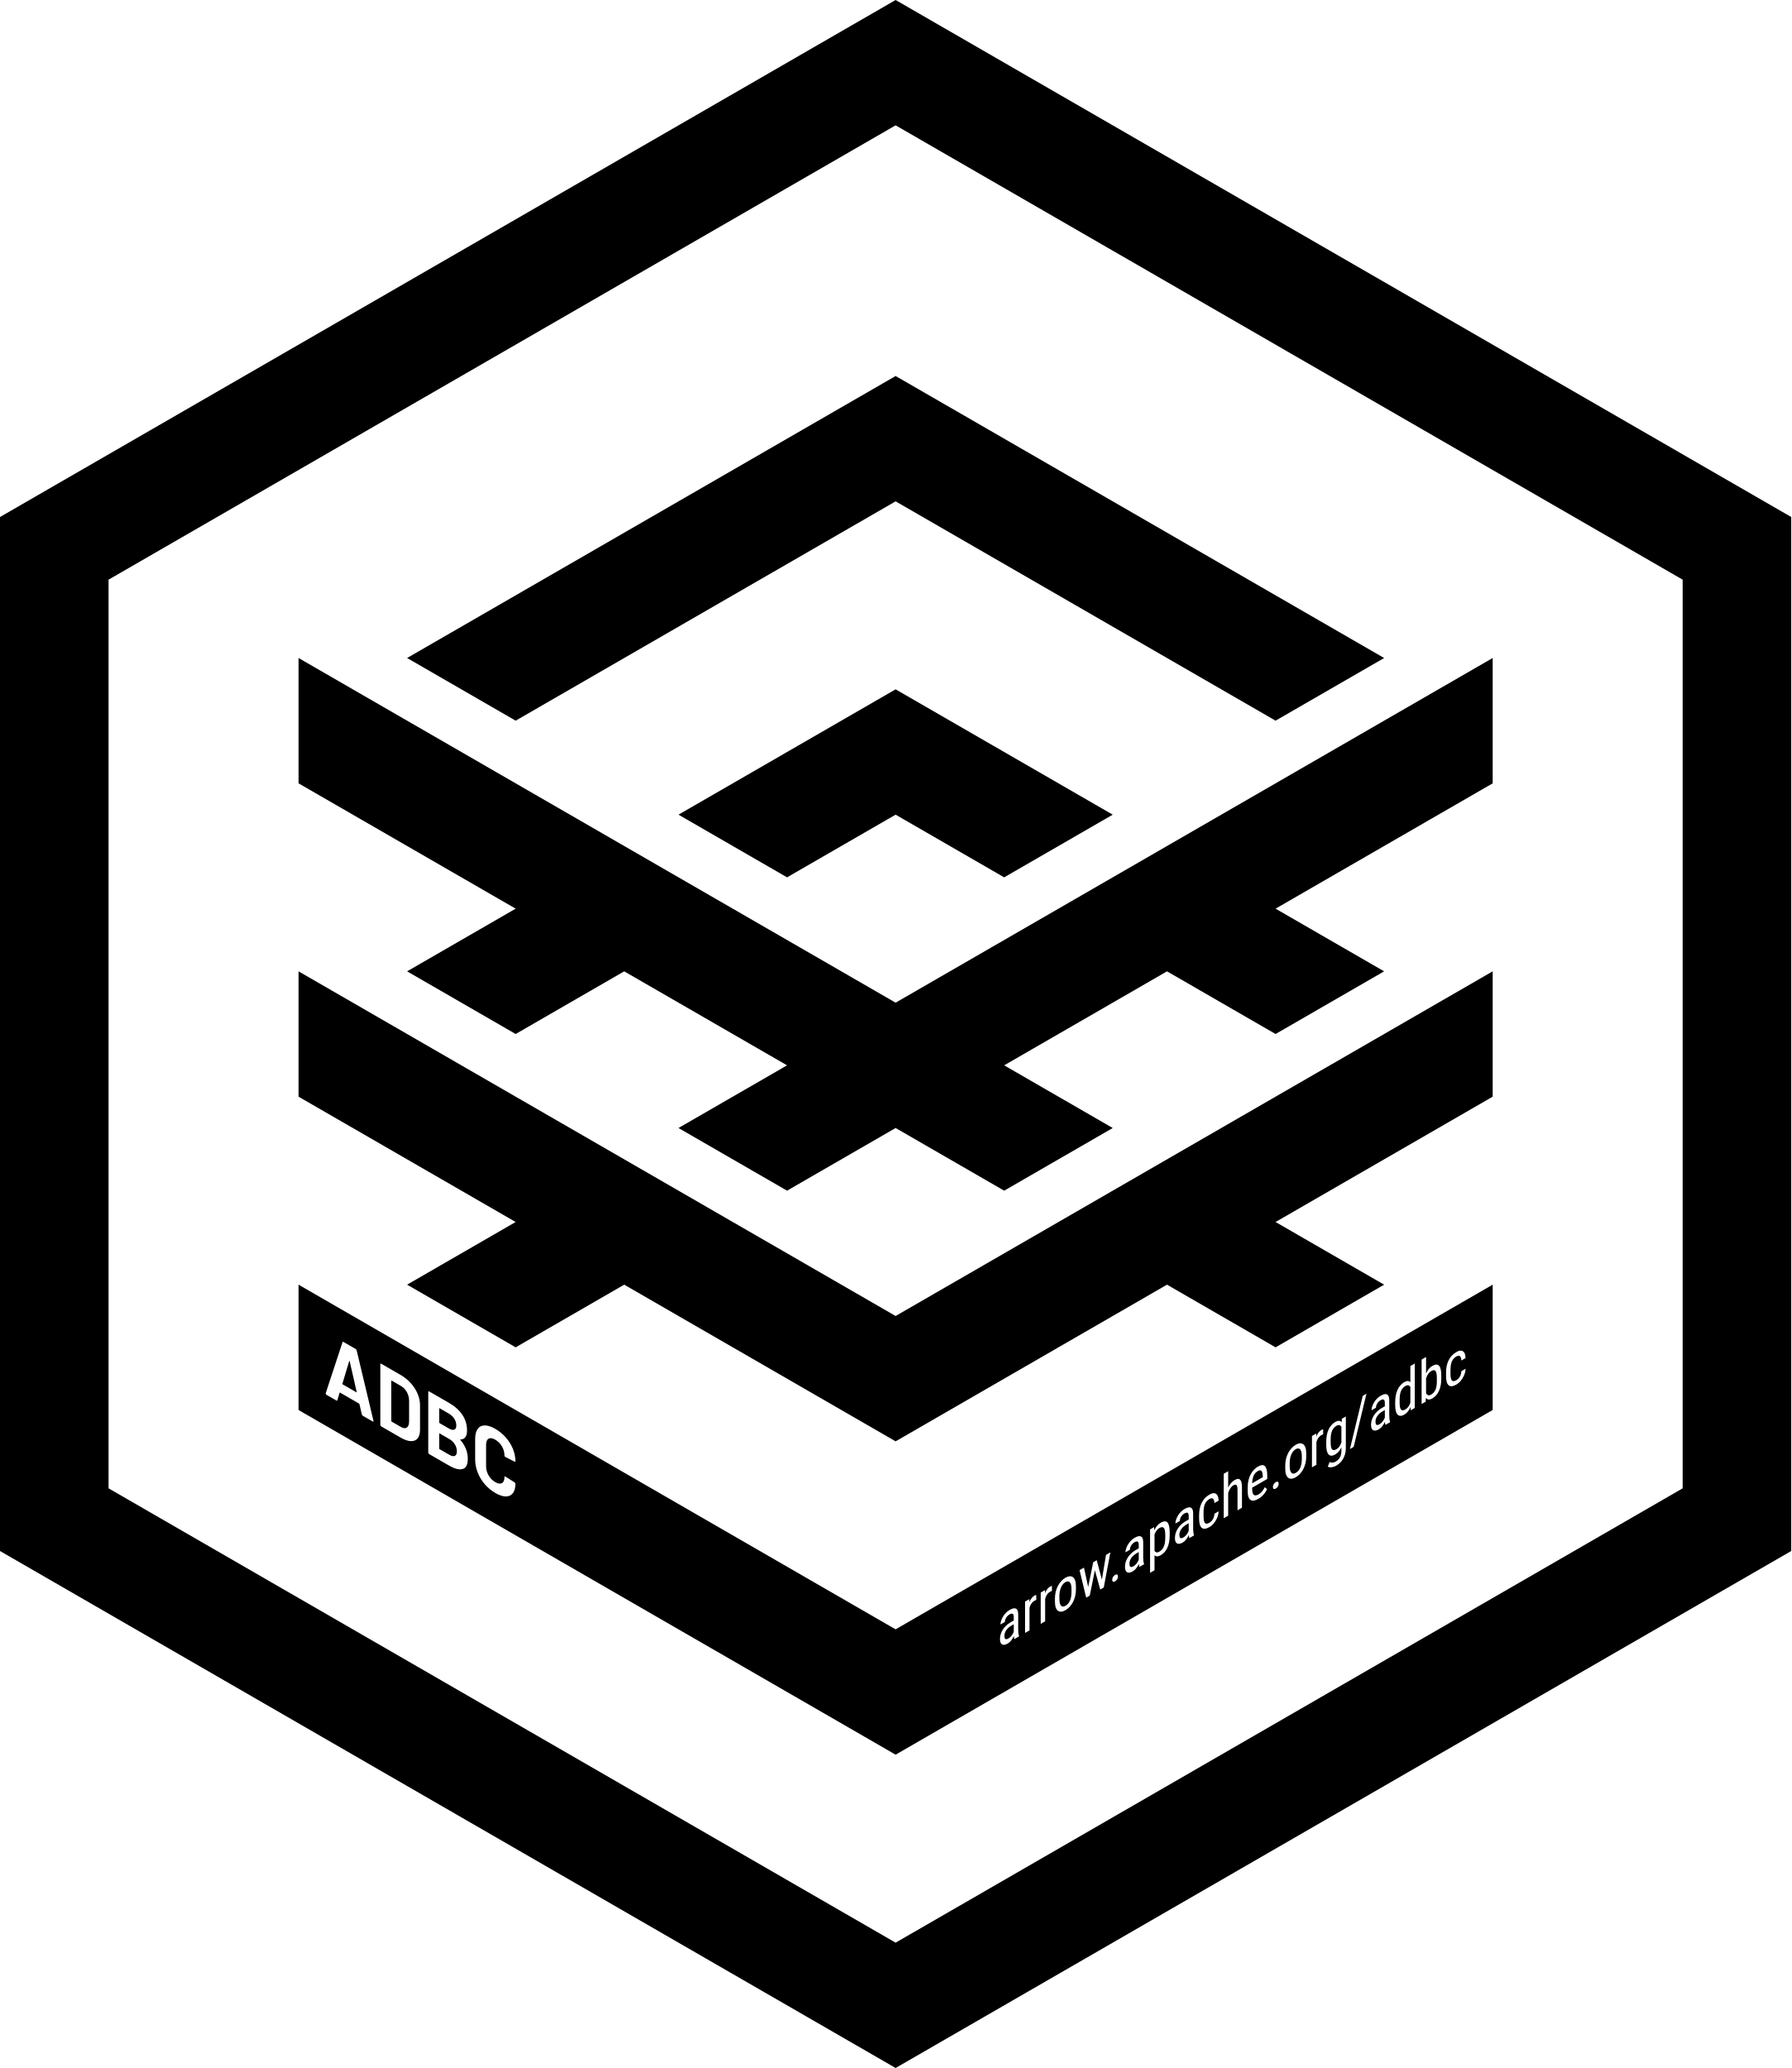
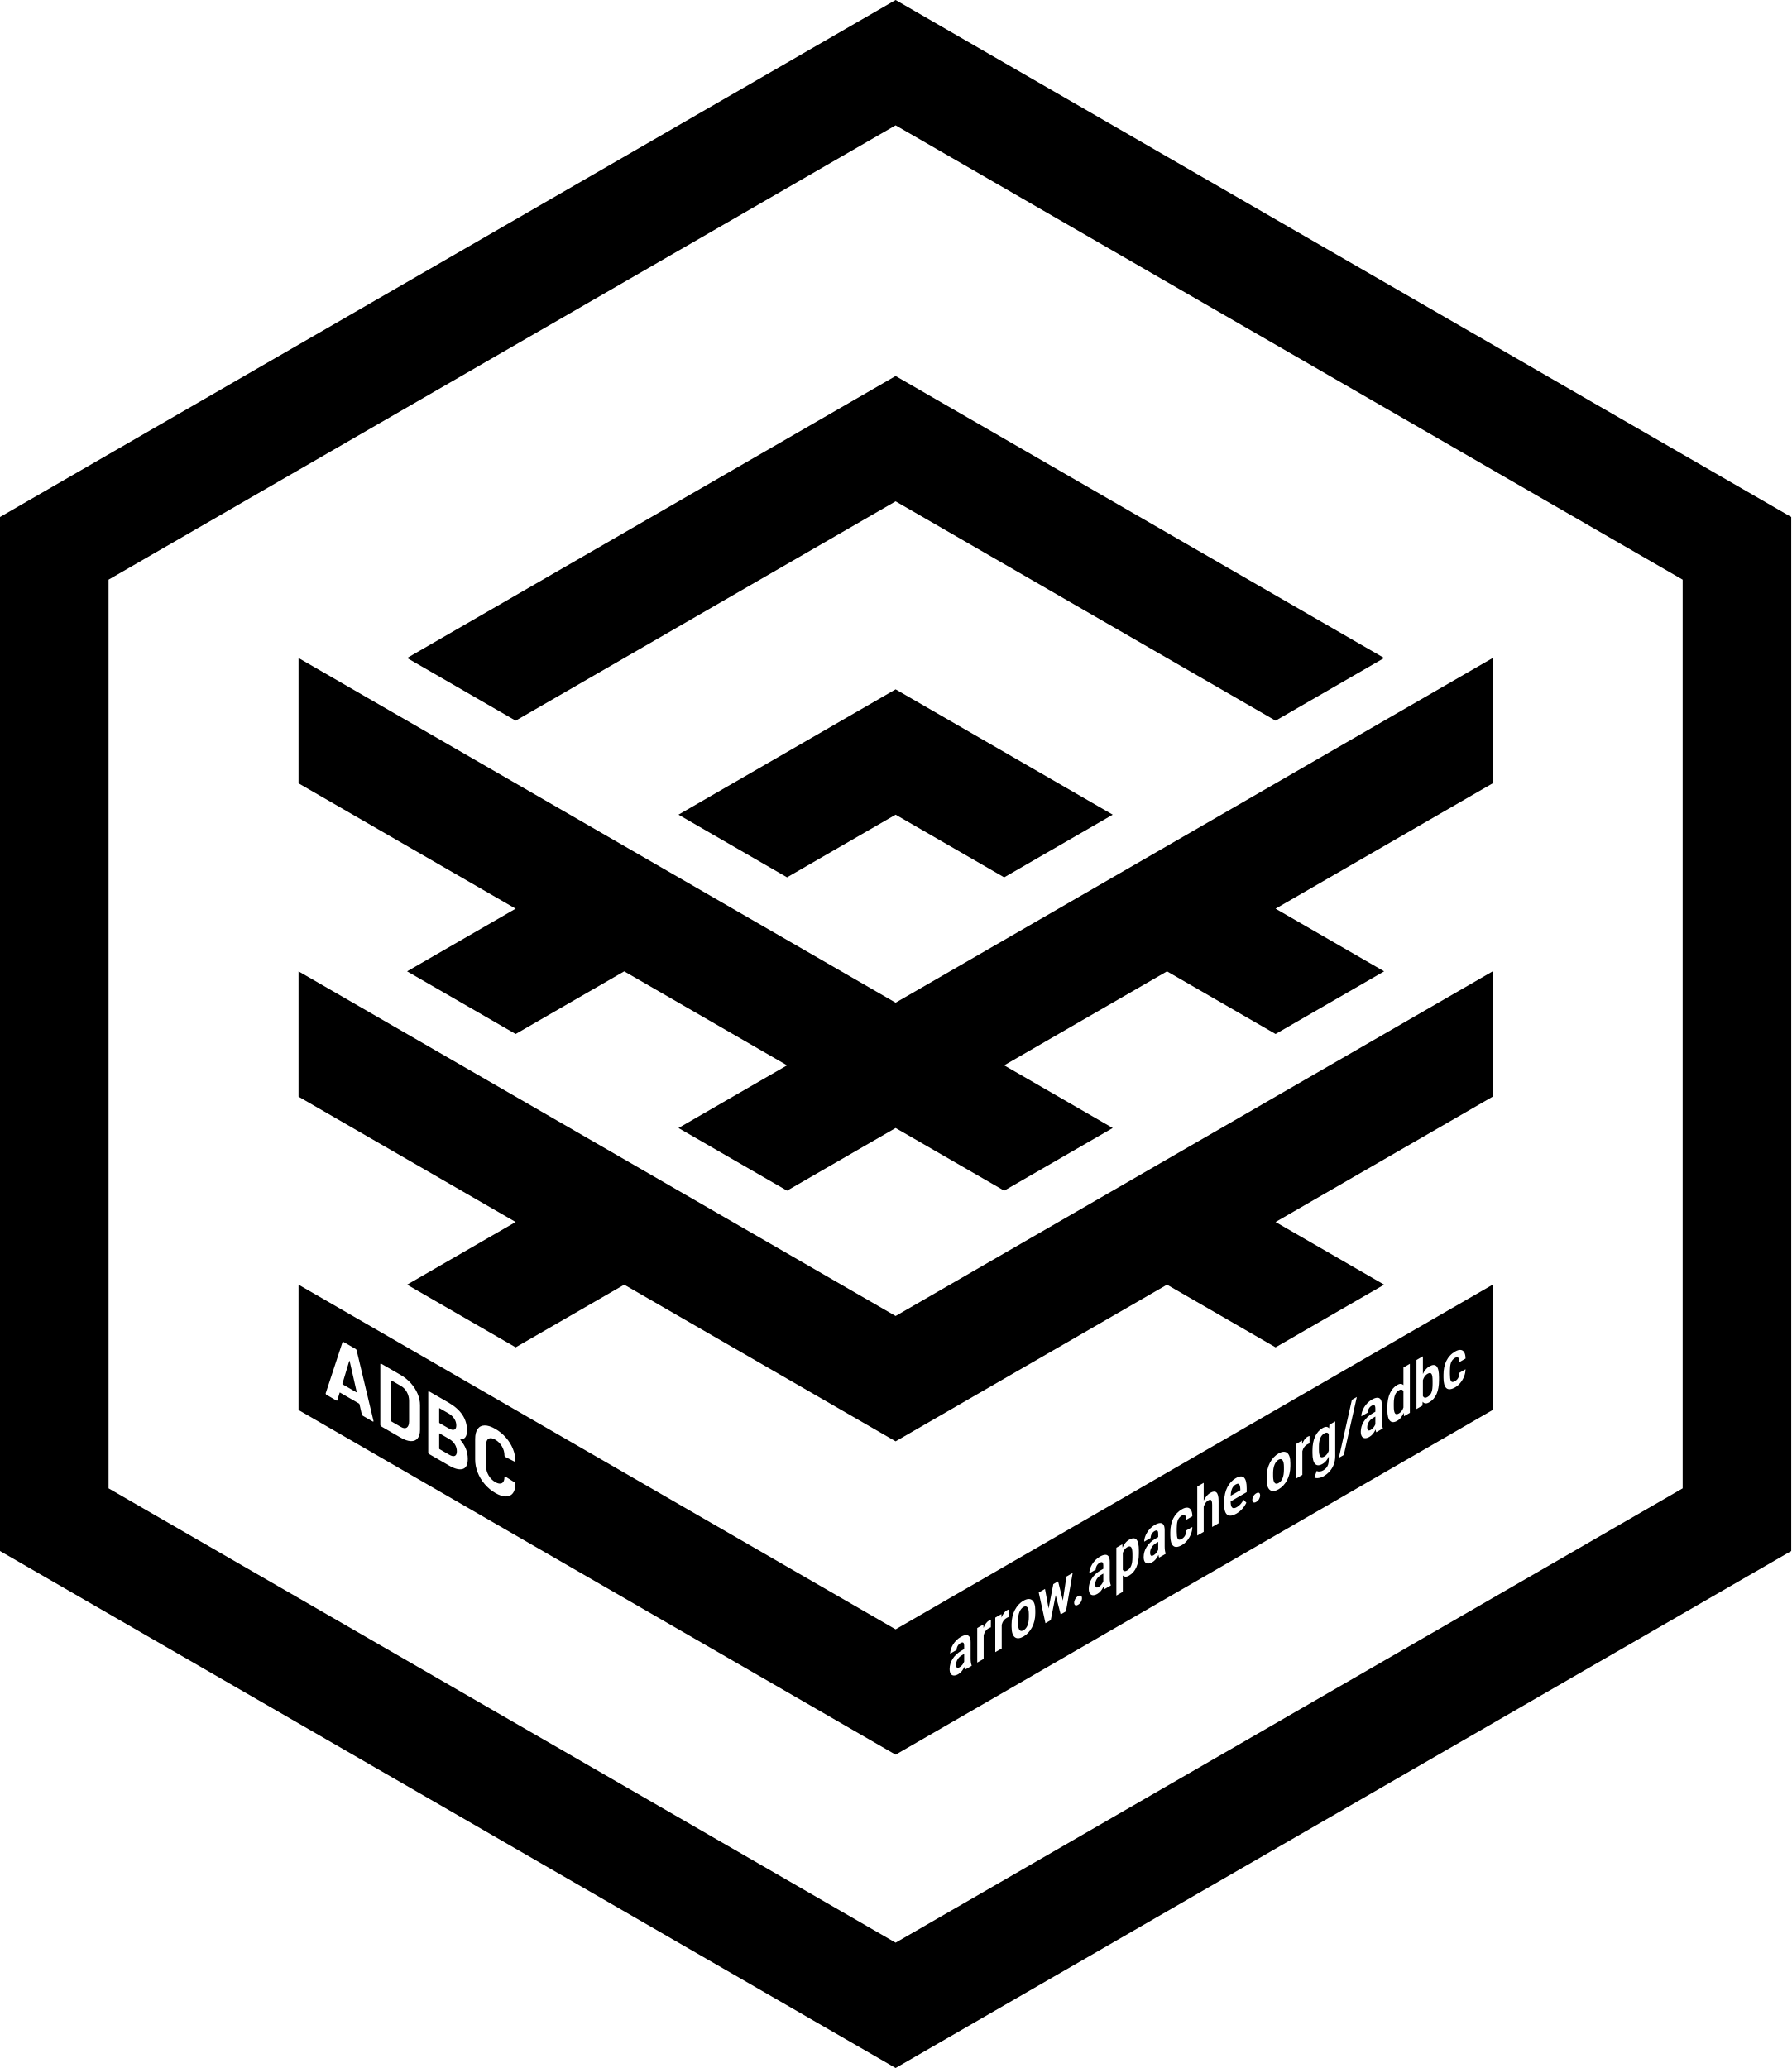
<svg xmlns="http://www.w3.org/2000/svg" viewBox="-27.5 -28.868 165 190.526" fill="currentColor" fill-rule="evenodd" role="img" aria-label="ADBC hex badge: the logomark inside a hexagon, with ADBC and arrow.apache.org/adbc cut out of its bottom ring">
  <path d="M55,-28.868L137.5,18.764L137.5,114.027L55,161.658L-27.5,114.027L-27.5,18.764ZM55,-17.321L127.5,24.537L127.5,108.253L55,150.111L-17.5,108.253L-17.5,24.537Z" />
  <path d="M10,31.754L20,37.528L55,17.321L90,37.528L100,31.754L55,5.774Z" />
  <path d="M20,66.395L30,60.622L45,69.282L35,75.056L45,80.829L55,75.056L65,80.829L75,75.056L65,69.282L80,60.622L90,66.395L100,60.622L90,54.848L110,43.301L110,31.754L55,63.509L0,31.754L0,43.301L20,54.848L10,60.622Z" />
  <path d="M45,51.962L55,46.188L65,51.962L75,46.188L55,34.641L35,46.188Z" />
  <path d="M90,95.263L100,89.489L90,83.716L110,72.169L110,60.622L55,92.376L0,60.622L0,72.169L20,83.716L10,89.489L20,95.263L30,89.489L55,103.923L80,89.489Z" />
-   <path d="M55 121.244 110 89.489V101.036L55 132.791L0 101.036V89.489ZM7.534 96.825V102.4Q7.534 102.442 7.559 102.485Q7.584 102.528 7.62 102.549L9.406 103.58Q9.941 103.889 10.345 103.904Q10.749 103.918 10.97 103.65Q11.191 103.382 11.191 102.862V100.586Q11.191 100.066 10.97 99.543Q10.749 99.019 10.345 98.567Q9.941 98.116 9.406 97.806L7.62 96.775Q7.584 96.755 7.559 96.769Q7.534 96.784 7.534 96.825ZM15.591 105.535Q15.591 104.594 14.913 103.799Q14.886 103.768 14.893 103.756Q14.897 103.749 14.913 103.749Q15.52 103.745 15.52 102.92Q15.52 101.337 13.827 100.359L12.034 99.324Q11.999 99.303 11.974 99.318Q11.949 99.332 11.949 99.374V104.949Q11.949 104.99 11.974 105.034Q11.999 105.077 12.034 105.098L13.884 106.166Q14.649 106.607 15.12 106.471Q15.591 106.335 15.591 105.535ZM5.613 100.499 5.827 101.431Q5.849 101.526 5.92 101.567L6.827 102.091Q6.872 102.117 6.891 102.104Q6.906 102.095 6.906 102.062Q6.906 102.038 6.899 102.017L5.356 95.551Q5.334 95.456 5.263 95.415L4.141 94.767Q4.102 94.744 4.078 94.755Q4.058 94.764 4.049 94.796L2.506 99.481Q2.491 99.53 2.513 99.571Q2.534 99.613 2.577 99.637L3.484 100.161Q3.523 100.184 3.548 100.173Q3.567 100.164 3.577 100.132L3.784 99.444Q3.792 99.429 3.803 99.427Q3.811 99.426 3.82 99.431L5.577 100.446Q5.599 100.458 5.613 100.499ZM16.27 103.7V105.605Q16.27 106.199 16.499 106.784Q16.727 107.37 17.149 107.865Q17.57 108.36 18.127 108.681Q18.677 108.999 19.095 109.001Q19.513 109.003 19.745 108.7Q19.977 108.397 19.977 107.828Q19.977 107.795 19.952 107.755Q19.927 107.716 19.891 107.696L19.056 107.172Q19.01 107.146 18.989 107.159Q18.97 107.17 18.97 107.213Q18.97 107.642 18.738 107.772Q18.506 107.902 18.127 107.683Q17.741 107.461 17.509 107.063Q17.277 106.665 17.277 106.236V104.248Q17.277 103.811 17.509 103.681Q17.741 103.551 18.127 103.774Q18.506 103.992 18.738 104.39Q18.97 104.788 18.97 105.225Q18.97 105.316 19.041 105.357L19.056 105.366L19.891 105.79Q19.941 105.809 19.962 105.793Q19.977 105.78 19.977 105.749Q19.977 105.18 19.745 104.613Q19.513 104.046 19.095 103.57Q18.677 103.093 18.127 102.776Q17.57 102.454 17.149 102.458Q16.727 102.462 16.499 102.784Q16.27 103.106 16.27 103.7ZM9.441 102.603 8.577 102.104Q8.541 102.083 8.541 102.042V98.347Q8.541 98.326 8.55 98.321Q8.559 98.316 8.577 98.326L9.434 98.821Q9.777 99.019 9.981 99.392Q10.184 99.765 10.184 100.194V102.091Q10.177 102.516 9.974 102.654Q9.77 102.792 9.441 102.603ZM96.472 101.63 96.104 101.842 96.085 102.175Q96.079 102.167 96.073 102.16Q95.98 102.042 95.839 102.033Q95.698 102.023 95.504 102.136Q95.312 102.246 95.157 102.416Q95.002 102.585 94.893 102.815Q94.783 103.045 94.725 103.336Q94.667 103.627 94.667 103.984V104.254Q94.667 104.595 94.726 104.816Q94.785 105.037 94.895 105.143Q95.005 105.249 95.157 105.245Q95.31 105.241 95.499 105.132Q95.693 105.02 95.834 104.848Q95.971 104.681 96.065 104.463V104.799Q96.065 105.05 96 105.238Q95.936 105.426 95.818 105.561Q95.7 105.696 95.541 105.788Q95.407 105.865 95.259 105.884Q95.111 105.903 94.979 105.824L94.811 106.25Q94.903 106.319 95.046 106.318Q95.189 106.316 95.333 106.274Q95.476 106.231 95.571 106.176Q95.836 106.023 96.04 105.787Q96.243 105.551 96.357 105.236Q96.472 104.922 96.472 104.541ZM103.863 96.151 103.454 96.387V100.485L103.829 100.269L103.85 99.915Q103.861 99.931 103.872 99.945Q103.967 100.061 104.108 100.07Q104.249 100.08 104.443 99.968Q104.64 99.854 104.792 99.682Q104.945 99.51 105.051 99.279Q105.157 99.049 105.211 98.763Q105.266 98.476 105.266 98.135V97.865Q105.266 97.508 105.211 97.282Q105.157 97.056 105.052 96.95Q104.947 96.844 104.793 96.852Q104.64 96.861 104.441 96.976Q104.247 97.088 104.106 97.26Q103.965 97.432 103.87 97.659Q103.867 97.667 103.863 97.675ZM102.432 100.761 102.451 101.064 102.823 100.85V96.752L102.417 96.986V98.481Q102.325 98.375 102.192 98.365Q102.052 98.355 101.858 98.467Q101.671 98.575 101.516 98.745Q101.361 98.914 101.25 99.145Q101.139 99.375 101.079 99.668Q101.019 99.96 101.019 100.317V100.587Q101.019 100.928 101.079 101.148Q101.139 101.368 101.251 101.473Q101.363 101.578 101.516 101.574Q101.668 101.57 101.853 101.463Q102.047 101.351 102.188 101.179Q102.329 101.007 102.424 100.782Q102.428 100.771 102.432 100.761ZM80.247 112.579V112.31Q80.247 111.952 80.194 111.726Q80.141 111.499 80.036 111.393Q79.931 111.287 79.777 111.295Q79.623 111.304 79.422 111.42Q79.228 111.532 79.084 111.706Q78.939 111.88 78.841 112.109Q78.837 112.118 78.833 112.128L78.812 111.826L78.44 112.04V116.037L78.849 115.801V114.415Q78.946 114.518 79.086 114.521Q79.231 114.524 79.427 114.411Q79.623 114.297 79.776 114.125Q79.928 113.953 80.034 113.723Q80.139 113.493 80.193 113.207Q80.247 112.921 80.247 112.579ZM69.677 118.407V118.682Q69.677 119.018 69.75 119.231Q69.824 119.443 69.957 119.537Q70.09 119.631 70.266 119.615Q70.441 119.599 70.645 119.481Q70.848 119.364 71.024 119.177Q71.199 118.99 71.331 118.744Q71.463 118.497 71.537 118.199Q71.61 117.902 71.61 117.566V117.291Q71.61 116.955 71.537 116.743Q71.463 116.531 71.33 116.437Q71.197 116.342 71.021 116.357Q70.846 116.372 70.64 116.491Q70.439 116.607 70.263 116.795Q70.088 116.983 69.956 117.23Q69.824 117.476 69.75 117.774Q69.677 118.071 69.677 118.407ZM90.892 106.159V106.434Q90.892 106.77 90.966 106.982Q91.04 107.194 91.173 107.288Q91.305 107.382 91.481 107.366Q91.657 107.35 91.86 107.233Q92.063 107.115 92.239 106.929Q92.415 106.742 92.546 106.495Q92.678 106.248 92.752 105.951Q92.826 105.653 92.826 105.317V105.042Q92.826 104.706 92.752 104.494Q92.678 104.282 92.545 104.188Q92.412 104.094 92.237 104.108Q92.061 104.123 91.855 104.242Q91.654 104.358 91.479 104.546Q91.303 104.734 91.171 104.981Q91.04 105.228 90.966 105.525Q90.892 105.823 90.892 106.159ZM73.907 117.544 74.101 117.432 74.173 117.391 74.783 114.152 74.381 114.384 74.001 116.664 73.526 114.878 73.468 114.911 73.244 115.041 73.202 115.065 72.737 117.335 72.35 115.557 71.945 115.79 72.555 118.325 72.627 118.283 72.826 118.169 72.884 118.135 73.358 115.796 73.847 117.579ZM100.072 102.124Q100.076 102.164 100.081 102.205Q100.097 102.338 100.127 102.406L100.55 102.162V102.119Q100.513 102.023 100.493 101.872Q100.474 101.721 100.474 101.577V100.152Q100.474 99.829 100.372 99.693Q100.27 99.557 100.092 99.573Q99.915 99.589 99.683 99.722Q99.489 99.834 99.333 99.998Q99.177 100.161 99.067 100.349Q98.956 100.537 98.897 100.723Q98.838 100.91 98.838 101.064L99.247 100.828Q99.247 100.705 99.296 100.575Q99.346 100.445 99.44 100.33Q99.533 100.215 99.663 100.14Q99.797 100.062 99.886 100.059Q99.975 100.056 100.02 100.134Q100.065 100.212 100.065 100.383V100.692L99.783 100.855Q99.538 100.996 99.352 101.176Q99.166 101.355 99.043 101.555Q98.921 101.755 98.859 101.967Q98.796 102.18 98.796 102.388Q98.796 102.662 98.886 102.797Q98.976 102.932 99.139 102.934Q99.302 102.936 99.519 102.811Q99.667 102.725 99.786 102.586Q99.905 102.446 99.993 102.285Q100.038 102.203 100.072 102.124ZM77.406 115.21Q77.41 115.25 77.415 115.291Q77.431 115.425 77.461 115.493L77.884 115.249V115.206Q77.847 115.11 77.827 114.958Q77.807 114.807 77.807 114.663V113.238Q77.807 112.915 77.706 112.779Q77.604 112.643 77.426 112.659Q77.248 112.675 77.017 112.809Q76.823 112.921 76.667 113.084Q76.511 113.248 76.4 113.436Q76.289 113.624 76.23 113.81Q76.171 113.996 76.171 114.151L76.58 113.915Q76.58 113.792 76.63 113.662Q76.68 113.532 76.773 113.416Q76.867 113.301 76.996 113.226Q77.13 113.149 77.219 113.146Q77.308 113.142 77.353 113.22Q77.398 113.298 77.398 113.469V113.779L77.116 113.941Q76.872 114.083 76.686 114.262Q76.5 114.442 76.377 114.642Q76.255 114.842 76.192 115.054Q76.13 115.266 76.13 115.474Q76.13 115.749 76.22 115.884Q76.31 116.018 76.473 116.02Q76.636 116.022 76.853 115.897Q77.001 115.812 77.12 115.672Q77.239 115.533 77.327 115.371Q77.371 115.289 77.406 115.21ZM65.89 121.859Q65.894 121.899 65.899 121.94Q65.915 122.073 65.945 122.141L66.368 121.897V121.855Q66.331 121.758 66.311 121.607Q66.292 121.456 66.292 121.312V119.887Q66.292 119.564 66.19 119.428Q66.088 119.292 65.91 119.308Q65.732 119.324 65.501 119.457Q65.307 119.569 65.151 119.733Q64.995 119.896 64.884 120.084Q64.774 120.272 64.715 120.459Q64.656 120.645 64.656 120.799L65.065 120.563Q65.065 120.44 65.114 120.31Q65.164 120.18 65.258 120.065Q65.351 119.95 65.481 119.875Q65.615 119.798 65.704 119.794Q65.793 119.791 65.838 119.869Q65.883 119.947 65.883 120.118V120.427L65.601 120.59Q65.356 120.731 65.17 120.911Q64.984 121.09 64.861 121.29Q64.739 121.49 64.677 121.702Q64.614 121.915 64.614 122.123Q64.614 122.397 64.704 122.532Q64.794 122.667 64.957 122.669Q65.12 122.671 65.337 122.546Q65.485 122.46 65.604 122.321Q65.723 122.181 65.811 122.02Q65.856 121.938 65.89 121.859ZM82.006 112.554Q82.01 112.594 82.015 112.635Q82.031 112.769 82.061 112.837L82.484 112.593V112.55Q82.447 112.454 82.427 112.302Q82.408 112.151 82.408 112.007V110.582Q82.408 110.259 82.306 110.123Q82.204 109.987 82.026 110.003Q81.848 110.019 81.617 110.153Q81.423 110.265 81.267 110.428Q81.111 110.592 81 110.78Q80.89 110.968 80.831 111.154Q80.772 111.34 80.772 111.495L81.181 111.259Q81.181 111.136 81.23 111.006Q81.28 110.876 81.374 110.76Q81.467 110.645 81.597 110.57Q81.731 110.493 81.82 110.49Q81.909 110.486 81.954 110.564Q81.999 110.642 81.999 110.813V111.123L81.717 111.285Q81.472 111.427 81.286 111.606Q81.1 111.786 80.977 111.986Q80.855 112.186 80.793 112.398Q80.73 112.61 80.73 112.818Q80.73 113.093 80.82 113.228Q80.91 113.362 81.073 113.364Q81.236 113.366 81.453 113.241Q81.601 113.156 81.72 113.016Q81.839 112.877 81.927 112.715Q81.972 112.633 82.006 112.554ZM88.001 109.383Q88.182 109.356 88.406 109.227Q88.623 109.102 88.779 108.949Q88.935 108.796 89.042 108.634Q89.15 108.472 89.217 108.324L89.002 108.152Q88.902 108.353 88.768 108.523Q88.634 108.692 88.429 108.811Q88.288 108.892 88.178 108.903Q88.068 108.915 87.993 108.85Q87.918 108.785 87.88 108.641Q87.842 108.496 87.842 108.264V108.194L89.235 107.39V107.115Q89.235 106.784 89.186 106.56Q89.136 106.335 89.032 106.222Q88.928 106.108 88.762 106.116Q88.595 106.124 88.36 106.26Q88.184 106.362 88.018 106.531Q87.851 106.7 87.72 106.938Q87.588 107.175 87.51 107.484Q87.433 107.793 87.433 108.174V108.5Q87.433 108.831 87.5 109.035Q87.567 109.239 87.694 109.324Q87.821 109.41 88.001 109.383ZM85.635 108.177V106.675L85.226 106.911V111.009L85.635 110.773V108.673Q85.664 108.586 85.699 108.503Q85.776 108.323 85.88 108.185Q85.984 108.048 86.104 107.978Q86.236 107.902 86.323 107.915Q86.409 107.928 86.452 108.04Q86.495 108.153 86.495 108.38V110.277L86.904 110.041V108.149Q86.904 107.864 86.857 107.692Q86.809 107.521 86.721 107.446Q86.634 107.371 86.509 107.386Q86.384 107.401 86.232 107.489Q86.037 107.601 85.878 107.796Q85.74 107.965 85.635 108.177ZM106.877 98.102Q106.777 98.218 106.654 98.288Q106.493 98.382 106.386 98.378Q106.28 98.374 106.221 98.285Q106.162 98.196 106.138 98.038Q106.114 97.88 106.114 97.669V97.344Q106.114 97.133 106.138 96.948Q106.162 96.764 106.222 96.606Q106.282 96.449 106.387 96.323Q106.493 96.197 106.654 96.103Q106.793 96.023 106.892 96.037Q106.992 96.05 107.049 96.159Q107.107 96.269 107.116 96.477L107.5 96.255Q107.491 95.93 107.386 95.757Q107.281 95.584 107.095 95.568Q106.909 95.551 106.654 95.698Q106.412 95.838 106.233 96.032Q106.054 96.226 105.937 96.465Q105.82 96.705 105.762 96.985Q105.705 97.265 105.705 97.58V97.905Q105.705 98.22 105.762 98.434Q105.82 98.647 105.937 98.752Q106.054 98.857 106.233 98.844Q106.412 98.831 106.654 98.691Q106.881 98.56 107.069 98.33Q107.257 98.1 107.374 97.815Q107.491 97.531 107.5 97.237L107.116 97.459Q107.107 97.664 107.043 97.825Q106.978 97.987 106.877 98.102ZM84.13 111.235Q84.03 111.351 83.907 111.421Q83.745 111.515 83.639 111.511Q83.533 111.507 83.474 111.418Q83.415 111.329 83.391 111.171Q83.366 111.013 83.366 110.802V110.477Q83.366 110.266 83.391 110.081Q83.415 109.897 83.475 109.739Q83.535 109.582 83.64 109.456Q83.745 109.33 83.907 109.236Q84.046 109.156 84.145 109.17Q84.244 109.183 84.302 109.292Q84.36 109.402 84.369 109.61L84.753 109.388Q84.744 109.063 84.638 108.89Q84.533 108.717 84.347 108.701Q84.161 108.684 83.907 108.831Q83.665 108.971 83.485 109.165Q83.306 109.359 83.19 109.599Q83.073 109.838 83.015 110.118Q82.957 110.398 82.957 110.713V111.039Q82.957 111.353 83.015 111.567Q83.073 111.78 83.19 111.885Q83.306 111.99 83.485 111.977Q83.665 111.964 83.907 111.824Q84.134 111.694 84.322 111.463Q84.51 111.233 84.627 110.949Q84.744 110.664 84.753 110.37L84.369 110.592Q84.36 110.797 84.295 110.959Q84.231 111.12 84.13 111.235ZM14.399 104.199Q14.584 104.5 14.584 104.838Q14.584 105.176 14.399 105.263Q14.213 105.349 13.884 105.159L12.991 104.644Q12.956 104.623 12.956 104.582V103.213Q12.956 103.192 12.965 103.187Q12.974 103.182 12.991 103.192L13.877 103.704Q14.213 103.897 14.399 104.199ZM70.085 118.446V118.171Q70.085 117.934 70.127 117.732Q70.169 117.531 70.244 117.366Q70.319 117.202 70.421 117.083Q70.522 116.964 70.64 116.896Q70.76 116.827 70.863 116.827Q70.966 116.828 71.042 116.905Q71.118 116.983 71.16 117.136Q71.201 117.29 71.201 117.527V117.802Q71.201 118.039 71.167 118.238Q71.132 118.437 71.063 118.597Q70.994 118.757 70.888 118.878Q70.783 118.998 70.645 119.078Q70.524 119.148 70.423 119.147Q70.321 119.145 70.245 119.069Q70.169 118.993 70.127 118.838Q70.085 118.684 70.085 118.446ZM91.301 106.198V105.923Q91.301 105.685 91.342 105.484Q91.384 105.282 91.459 105.118Q91.534 104.953 91.636 104.834Q91.738 104.715 91.855 104.647Q91.976 104.578 92.078 104.579Q92.181 104.579 92.257 104.657Q92.334 104.734 92.375 104.888Q92.417 105.041 92.417 105.278V105.553Q92.417 105.791 92.382 105.989Q92.348 106.188 92.278 106.348Q92.209 106.508 92.104 106.629Q91.999 106.75 91.86 106.83Q91.74 106.899 91.638 106.898Q91.537 106.897 91.46 106.82Q91.384 106.744 91.342 106.59Q91.301 106.435 91.301 106.198ZM12.956 102.182V100.895Q12.956 100.875 12.965 100.869Q12.974 100.864 12.991 100.875L13.827 101.357Q14.163 101.551 14.349 101.844Q14.534 102.137 14.534 102.458Q14.534 102.772 14.349 102.846Q14.163 102.92 13.827 102.726L12.991 102.244Q12.956 102.223 12.956 102.182ZM78.849 114.009V112.508Q78.88 112.424 78.919 112.345Q78.986 112.206 79.079 112.093Q79.173 111.98 79.295 111.91Q79.439 111.827 79.54 111.827Q79.642 111.827 79.709 111.906Q79.776 111.984 79.807 112.145Q79.838 112.306 79.838 112.546V112.815Q79.838 113.056 79.807 113.254Q79.776 113.452 79.71 113.608Q79.644 113.765 79.543 113.883Q79.441 114 79.3 114.081Q79.131 114.179 79.021 114.149Q78.914 114.119 78.849 114.009ZM103.863 99.491V98.12Q103.902 98 103.956 97.889Q104.023 97.751 104.116 97.638Q104.21 97.525 104.335 97.453Q104.482 97.368 104.583 97.368Q104.683 97.369 104.744 97.452Q104.804 97.535 104.83 97.698Q104.857 97.861 104.857 98.102V98.371Q104.857 98.611 104.828 98.805Q104.799 98.999 104.737 99.151Q104.674 99.303 104.576 99.416Q104.478 99.529 104.337 99.61Q104.168 99.708 104.055 99.672Q103.942 99.636 103.876 99.515Q103.869 99.503 103.863 99.491ZM96.065 102.585V104.021Q96.062 104.03 96.059 104.038Q95.994 104.235 95.885 104.394Q95.776 104.553 95.605 104.651Q95.464 104.733 95.364 104.735Q95.263 104.737 95.2 104.657Q95.136 104.578 95.106 104.418Q95.076 104.258 95.076 104.018V103.748Q95.076 103.508 95.106 103.312Q95.136 103.116 95.201 102.961Q95.266 102.807 95.367 102.689Q95.469 102.572 95.61 102.49Q95.735 102.418 95.828 102.423Q95.922 102.428 95.989 102.489Q96.032 102.529 96.065 102.585ZM102.417 98.916V100.36L102.413 100.37Q102.348 100.567 102.239 100.725Q102.13 100.884 101.959 100.983Q101.818 101.064 101.718 101.066Q101.617 101.068 101.553 100.99Q101.488 100.911 101.458 100.751Q101.428 100.591 101.428 100.351V100.081Q101.428 99.841 101.459 99.644Q101.49 99.448 101.554 99.293Q101.617 99.139 101.72 99.021Q101.823 98.903 101.964 98.822Q102.089 98.75 102.182 98.755Q102.276 98.759 102.342 98.821Q102.384 98.861 102.417 98.916ZM5.327 99.402 4.07 98.677Q4.034 98.656 4.041 98.611L4.67 96.524Q4.677 96.503 4.691 96.507Q4.706 96.512 4.713 96.549L5.356 99.369Q5.364 99.401 5.354 99.408Q5.346 99.413 5.327 99.402ZM67.957 118.536 67.955 118.078Q67.939 118.074 67.885 118.093Q67.83 118.113 67.793 118.134Q67.627 118.23 67.508 118.399Q67.401 118.551 67.329 118.745L67.32 118.461L66.925 118.689V121.576L67.334 121.34V119.267Q67.368 119.139 67.421 119.026Q67.484 118.894 67.57 118.791Q67.657 118.688 67.773 118.621Q67.826 118.59 67.866 118.571Q67.907 118.552 67.957 118.536ZM69.399 117.703 69.397 117.246Q69.381 117.242 69.326 117.261Q69.272 117.28 69.235 117.302Q69.069 117.398 68.95 117.566Q68.843 117.718 68.77 117.913L68.762 117.628L68.366 117.857V120.743L68.775 120.507V118.434Q68.81 118.307 68.863 118.194Q68.926 118.062 69.012 117.959Q69.099 117.855 69.214 117.789Q69.268 117.758 69.308 117.739Q69.348 117.719 69.399 117.703ZM94.385 103.277 94.383 102.82Q94.367 102.816 94.313 102.835Q94.258 102.855 94.221 102.876Q94.055 102.972 93.936 103.141Q93.829 103.292 93.757 103.487L93.748 103.203L93.353 103.431V106.318L93.762 106.081V104.009Q93.796 103.881 93.849 103.768Q93.912 103.636 93.998 103.533Q94.085 103.429 94.201 103.363Q94.254 103.332 94.294 103.313Q94.335 103.293 94.385 103.277ZM97.195 104.433 98.373 99.534 98.031 99.732 96.851 104.631ZM100.065 101.73Q100.053 101.763 100.038 101.799Q99.972 101.954 99.854 102.105Q99.737 102.256 99.582 102.345Q99.455 102.418 99.372 102.421Q99.288 102.424 99.247 102.345Q99.205 102.266 99.205 102.093Q99.205 101.959 99.25 101.829Q99.295 101.699 99.381 101.579Q99.466 101.459 99.585 101.353Q99.704 101.247 99.85 101.163L100.065 101.039ZM77.398 114.817Q77.387 114.849 77.372 114.885Q77.306 115.041 77.188 115.191Q77.07 115.342 76.915 115.431Q76.788 115.505 76.705 115.507Q76.622 115.51 76.58 115.431Q76.539 115.353 76.539 115.179Q76.539 115.046 76.584 114.916Q76.629 114.786 76.714 114.666Q76.8 114.546 76.919 114.44Q77.038 114.333 77.183 114.249L77.398 114.125ZM81.999 112.161Q81.987 112.193 81.972 112.229Q81.906 112.385 81.788 112.535Q81.671 112.686 81.516 112.775Q81.389 112.849 81.305 112.851Q81.222 112.854 81.181 112.775Q81.139 112.697 81.139 112.523Q81.139 112.39 81.184 112.26Q81.229 112.13 81.315 112.01Q81.4 111.89 81.519 111.784Q81.638 111.678 81.784 111.593L81.999 111.469ZM65.883 121.465Q65.871 121.498 65.856 121.534Q65.79 121.689 65.672 121.84Q65.555 121.991 65.4 122.08Q65.273 122.153 65.189 122.156Q65.106 122.159 65.065 122.08Q65.023 122.001 65.023 121.828Q65.023 121.694 65.068 121.564Q65.113 121.434 65.199 121.314Q65.284 121.194 65.403 121.088Q65.522 120.982 65.668 120.898L65.883 120.774ZM87.845 107.79Q87.852 107.592 87.88 107.436Q87.918 107.225 87.986 107.077Q88.055 106.93 88.15 106.83Q88.246 106.731 88.36 106.666Q88.537 106.563 88.634 106.604Q88.732 106.646 88.774 106.792Q88.817 106.938 88.826 107.157V107.223ZM75.02 116.429Q74.951 116.555 74.951 116.68Q74.951 116.803 75.02 116.849Q75.088 116.895 75.217 116.82Q75.347 116.745 75.415 116.621Q75.483 116.496 75.483 116.373Q75.483 116.248 75.415 116.2Q75.347 116.153 75.217 116.228Q75.088 116.302 75.02 116.429ZM89.823 107.882Q89.755 108.008 89.755 108.133Q89.755 108.256 89.823 108.302Q89.891 108.348 90.021 108.273Q90.15 108.198 90.218 108.074Q90.287 107.949 90.287 107.826Q90.287 107.701 90.218 107.654Q90.15 107.606 90.021 107.681Q89.891 107.756 89.823 107.882Z" />
+   <path d="M55 121.244 110 89.489V101.036L55 132.791L0 101.036V89.489ZM7.534 96.825V102.4Q7.534 102.442 7.559 102.485Q7.584 102.528 7.62 102.549L9.406 103.58Q9.941 103.889 10.345 103.904Q10.749 103.918 10.97 103.65Q11.191 103.382 11.191 102.862V100.586Q11.191 100.066 10.97 99.543Q10.749 99.019 10.345 98.567Q9.941 98.116 9.406 97.806L7.62 96.775Q7.584 96.755 7.559 96.769Q7.534 96.784 7.534 96.825ZM15.591 105.535Q15.591 104.594 14.913 103.799Q14.886 103.768 14.893 103.756Q14.897 103.749 14.913 103.749Q15.52 103.745 15.52 102.92Q15.52 101.337 13.827 100.359L12.034 99.324Q11.999 99.303 11.974 99.318Q11.949 99.332 11.949 99.374V104.949Q11.949 104.99 11.974 105.034Q11.999 105.077 12.034 105.098L13.884 106.166Q14.649 106.607 15.12 106.471Q15.591 106.335 15.591 105.535ZM5.613 100.499 5.827 101.431Q5.849 101.526 5.92 101.567L6.827 102.091Q6.872 102.117 6.891 102.104Q6.906 102.095 6.906 102.062Q6.906 102.038 6.899 102.017L5.356 95.551Q5.334 95.456 5.263 95.415L4.141 94.767Q4.102 94.744 4.078 94.755Q4.058 94.764 4.049 94.796L2.506 99.481Q2.491 99.53 2.513 99.571Q2.534 99.613 2.577 99.637L3.484 100.161Q3.523 100.184 3.548 100.173Q3.567 100.164 3.577 100.132L3.784 99.444Q3.792 99.429 3.803 99.427Q3.811 99.426 3.82 99.431L5.577 100.446Q5.599 100.458 5.613 100.499ZM16.27 103.7V105.605Q16.27 106.199 16.499 106.784Q16.727 107.37 17.149 107.865Q17.57 108.36 18.127 108.681Q18.677 108.999 19.095 109.001Q19.513 109.003 19.745 108.7Q19.977 108.397 19.977 107.828Q19.977 107.795 19.952 107.755Q19.927 107.716 19.891 107.696L19.056 107.172Q19.01 107.146 18.989 107.159Q18.97 107.17 18.97 107.213Q18.97 107.642 18.738 107.772Q18.506 107.902 18.127 107.683Q17.741 107.461 17.509 107.063Q17.277 106.665 17.277 106.236V104.248Q17.277 103.811 17.509 103.681Q17.741 103.551 18.127 103.774Q18.506 103.992 18.738 104.39Q18.97 104.788 18.97 105.225Q18.97 105.316 19.041 105.357L19.056 105.366L19.891 105.79Q19.941 105.809 19.962 105.793Q19.977 105.78 19.977 105.749Q19.977 105.18 19.745 104.613Q19.513 104.046 19.095 103.57Q18.677 103.093 18.127 102.776Q17.57 102.454 17.149 102.458Q16.727 102.462 16.499 102.784Q16.27 103.106 16.27 103.7ZM95.495 102.086 94.958 102.396 94.933 102.722Q94.84 102.608 94.702 102.592Q94.548 102.574 94.327 102.702Q94.111 102.826 93.939 103.017Q93.767 103.209 93.646 103.468Q93.525 103.728 93.462 104.052Q93.399 104.376 93.399 104.768V105.018Q93.399 105.393 93.463 105.641Q93.527 105.888 93.648 106.01Q93.769 106.131 93.939 106.13Q94.109 106.128 94.322 106.005Q94.532 105.884 94.684 105.689Q94.808 105.53 94.9 105.328V105.639Q94.9 105.885 94.839 106.066Q94.778 106.248 94.664 106.377Q94.55 106.505 94.388 106.599Q94.237 106.686 94.074 106.703Q93.912 106.719 93.792 106.647L93.576 107.248Q93.675 107.317 93.829 107.314Q93.983 107.311 94.143 107.262Q94.303 107.212 94.42 107.144Q94.74 106.96 94.982 106.689Q95.223 106.418 95.359 106.064Q95.495 105.71 95.495 105.281ZM103.572 96.087 102.979 96.429V100.948L103.527 100.632L103.549 100.276Q103.65 100.408 103.799 100.427Q103.951 100.446 104.16 100.325Q104.383 100.196 104.552 100.004Q104.72 99.812 104.833 99.556Q104.945 99.3 105.001 98.983Q105.057 98.665 105.057 98.283V98.033Q105.057 97.647 105.001 97.393Q104.945 97.138 104.834 97.013Q104.722 96.888 104.552 96.892Q104.383 96.896 104.156 97.027Q103.948 97.147 103.796 97.341Q103.665 97.509 103.572 97.721ZM101.805 101.291 101.833 101.611 102.371 101.299V96.781L101.778 97.123V98.743Q101.686 98.648 101.561 98.632Q101.41 98.612 101.206 98.73Q100.994 98.853 100.825 99.042Q100.657 99.231 100.538 99.489Q100.42 99.747 100.358 100.071Q100.297 100.394 100.297 100.785V101.036Q100.297 101.411 100.358 101.66Q100.42 101.908 100.539 102.031Q100.657 102.154 100.824 102.154Q100.992 102.154 101.202 102.033Q101.407 101.915 101.558 101.721Q101.703 101.534 101.805 101.291ZM77.41 114.244V113.994Q77.41 113.601 77.353 113.346Q77.296 113.092 77.183 112.97Q77.069 112.849 76.901 112.854Q76.733 112.86 76.51 112.988Q76.301 113.109 76.147 113.303Q76.005 113.482 75.905 113.714L75.88 113.411L75.335 113.725V118.132L75.928 117.79V116.283Q76.022 116.377 76.15 116.391Q76.304 116.408 76.515 116.286Q76.734 116.159 76.901 115.966Q77.068 115.773 77.181 115.514Q77.294 115.255 77.352 114.937Q77.41 114.619 77.41 114.244ZM65.683 120.764V121.018Q65.683 121.39 65.763 121.628Q65.842 121.867 65.989 121.975Q66.136 122.083 66.337 122.065Q66.537 122.047 66.777 121.908Q67.018 121.769 67.217 121.556Q67.417 121.344 67.563 121.066Q67.709 120.789 67.788 120.459Q67.868 120.128 67.868 119.757V119.502Q67.868 119.13 67.788 118.891Q67.709 118.652 67.562 118.544Q67.416 118.436 67.216 118.453Q67.016 118.47 66.772 118.61Q66.533 118.748 66.333 118.962Q66.134 119.177 65.988 119.453Q65.842 119.73 65.763 120.06Q65.683 120.391 65.683 120.764ZM89.18 107.198V107.452Q89.18 107.824 89.259 108.063Q89.339 108.301 89.486 108.409Q89.633 108.517 89.833 108.499Q90.033 108.481 90.274 108.342Q90.514 108.204 90.714 107.991Q90.914 107.778 91.059 107.501Q91.205 107.224 91.285 106.893Q91.364 106.563 91.364 106.191V105.937Q91.364 105.564 91.285 105.325Q91.205 105.086 91.059 104.978Q90.912 104.87 90.712 104.887Q90.513 104.904 90.269 105.045Q90.03 105.183 89.83 105.397Q89.63 105.611 89.484 105.887Q89.339 106.164 89.259 106.495Q89.18 106.825 89.18 107.198ZM9.441 102.603 8.577 102.104Q8.541 102.083 8.541 102.042V98.347Q8.541 98.326 8.55 98.321Q8.559 98.316 8.577 98.326L9.434 98.821Q9.777 99.019 9.981 99.392Q10.184 99.765 10.184 100.194V102.091Q10.177 102.516 9.974 102.654Q9.77 102.792 9.441 102.603ZM70.32 119.804 70.536 119.679 70.691 119.589 71.31 116.049 70.734 116.382 70.408 118.593 69.967 116.825 69.903 116.861 69.586 117.045 69.527 117.079 69.092 119.322 68.761 117.521 68.185 117.854 68.804 120.679 68.96 120.589 69.177 120.463 69.292 120.397 69.745 118.092 70.205 119.87ZM83.38 109.379V107.745L82.787 108.087V112.606L83.38 112.263V109.943Q83.393 109.906 83.407 109.87Q83.472 109.7 83.568 109.571Q83.664 109.442 83.787 109.371Q83.911 109.299 83.994 109.309Q84.076 109.319 84.117 109.429Q84.158 109.538 84.158 109.764V111.814L84.752 111.471V109.427Q84.752 109.101 84.698 108.904Q84.645 108.707 84.544 108.623Q84.444 108.539 84.305 108.554Q84.165 108.568 83.996 108.666Q83.79 108.785 83.621 108.996Q83.485 109.167 83.38 109.379ZM99.213 102.83Q99.234 102.996 99.275 103.087L99.878 102.738V102.69Q99.833 102.592 99.81 102.432Q99.787 102.272 99.787 102.054V100.566Q99.787 100.201 99.668 100.046Q99.55 99.89 99.343 99.907Q99.137 99.925 98.872 100.078Q98.648 100.207 98.468 100.39Q98.288 100.574 98.16 100.786Q98.032 100.999 97.965 101.214Q97.897 101.43 97.897 101.62L98.492 101.277Q98.492 101.152 98.533 101.033Q98.574 100.914 98.654 100.812Q98.735 100.711 98.85 100.644Q98.962 100.579 99.038 100.581Q99.114 100.583 99.153 100.66Q99.192 100.736 99.192 100.901V101.196L98.943 101.34Q98.668 101.499 98.462 101.694Q98.256 101.89 98.122 102.107Q97.987 102.324 97.919 102.558Q97.851 102.792 97.851 103.029Q97.851 103.324 97.954 103.474Q98.057 103.624 98.238 103.632Q98.419 103.64 98.649 103.507Q98.81 103.414 98.933 103.273Q99.055 103.133 99.142 102.972Q99.181 102.9 99.213 102.83ZM61.338 124.697Q61.359 124.863 61.4 124.954L62.003 124.606V124.557Q61.958 124.459 61.935 124.299Q61.911 124.139 61.911 123.921V122.433Q61.911 122.069 61.793 121.913Q61.675 121.757 61.468 121.775Q61.262 121.792 60.997 121.945Q60.773 122.074 60.593 122.258Q60.413 122.441 60.285 122.654Q60.157 122.866 60.09 123.082Q60.022 123.297 60.022 123.488L60.617 123.144Q60.617 123.019 60.658 122.9Q60.698 122.781 60.779 122.68Q60.86 122.578 60.975 122.511Q61.087 122.447 61.163 122.448Q61.239 122.45 61.278 122.527Q61.316 122.604 61.316 122.768V123.064L61.067 123.207Q60.793 123.366 60.587 123.561Q60.381 123.757 60.247 123.974Q60.112 124.191 60.044 124.425Q59.976 124.659 59.976 124.896Q59.976 125.192 60.079 125.342Q60.181 125.491 60.363 125.499Q60.544 125.507 60.774 125.374Q60.935 125.281 61.057 125.141Q61.18 125 61.267 124.839Q61.306 124.768 61.338 124.697ZM79.212 114.378Q79.233 114.543 79.274 114.634L79.877 114.286V114.238Q79.832 114.139 79.809 113.979Q79.785 113.82 79.785 113.602V112.114Q79.785 111.749 79.667 111.593Q79.549 111.438 79.342 111.455Q79.136 111.472 78.871 111.625Q78.647 111.754 78.467 111.938Q78.287 112.122 78.159 112.334Q78.031 112.546 77.964 112.762Q77.896 112.978 77.896 113.168L78.491 112.825Q78.491 112.7 78.531 112.581Q78.572 112.462 78.653 112.36Q78.734 112.258 78.849 112.192Q78.961 112.127 79.037 112.129Q79.113 112.131 79.152 112.207Q79.19 112.284 79.19 112.448V112.744L78.941 112.888Q78.667 113.046 78.461 113.242Q78.255 113.437 78.121 113.655Q77.986 113.872 77.918 114.106Q77.85 114.34 77.85 114.577Q77.85 114.872 77.953 115.022Q78.055 115.172 78.237 115.18Q78.418 115.187 78.648 115.054Q78.809 114.962 78.931 114.821Q79.054 114.681 79.141 114.52Q79.18 114.448 79.212 114.378ZM74.155 117.297Q74.176 117.463 74.217 117.554L74.82 117.206V117.158Q74.775 117.059 74.752 116.899Q74.728 116.739 74.728 116.521V115.033Q74.728 114.669 74.61 114.513Q74.492 114.357 74.285 114.375Q74.079 114.392 73.814 114.545Q73.59 114.674 73.41 114.858Q73.23 115.042 73.102 115.254Q72.974 115.466 72.907 115.682Q72.839 115.897 72.839 116.088L73.434 115.745Q73.434 115.619 73.475 115.5Q73.515 115.381 73.596 115.28Q73.677 115.178 73.792 115.111Q73.904 115.047 73.98 115.049Q74.056 115.05 74.095 115.127Q74.133 115.204 74.133 115.368V115.664L73.884 115.808Q73.61 115.966 73.404 116.162Q73.198 116.357 73.064 116.574Q72.929 116.792 72.861 117.025Q72.793 117.259 72.793 117.496Q72.793 117.792 72.896 117.942Q72.998 118.092 73.18 118.099Q73.361 118.107 73.591 117.974Q73.752 117.881 73.874 117.741Q73.997 117.6 74.084 117.439Q74.123 117.368 74.155 117.297ZM85.92 110.763Q86.129 110.736 86.395 110.582Q86.633 110.444 86.81 110.272Q86.987 110.099 87.112 109.917Q87.236 109.734 87.311 109.575L87.048 109.306Q86.938 109.516 86.789 109.691Q86.639 109.866 86.433 109.985Q86.294 110.066 86.188 110.079Q86.081 110.092 86.009 110.03Q85.936 109.967 85.898 109.823Q85.862 109.684 85.861 109.459L87.341 108.604V108.26Q87.341 107.887 87.281 107.637Q87.22 107.388 87.097 107.265Q86.973 107.143 86.782 107.155Q86.592 107.168 86.331 107.318Q86.103 107.45 85.908 107.653Q85.713 107.857 85.57 108.128Q85.427 108.4 85.347 108.738Q85.267 109.077 85.267 109.481V109.787Q85.267 110.141 85.343 110.367Q85.419 110.593 85.565 110.692Q85.71 110.79 85.92 110.763ZM106.74 98.206Q106.65 98.312 106.534 98.379Q106.386 98.465 106.292 98.457Q106.199 98.449 106.149 98.358Q106.1 98.267 106.081 98.105Q106.062 97.943 106.062 97.721V97.431Q106.062 97.215 106.081 97.032Q106.1 96.849 106.151 96.7Q106.201 96.55 106.294 96.433Q106.386 96.315 106.533 96.231Q106.665 96.155 106.753 96.175Q106.841 96.195 106.889 96.307Q106.937 96.418 106.942 96.621L107.5 96.299Q107.495 95.914 107.375 95.716Q107.255 95.518 107.042 95.501Q106.829 95.483 106.54 95.65Q106.267 95.808 106.066 96.026Q105.864 96.244 105.732 96.514Q105.6 96.784 105.535 97.101Q105.469 97.418 105.469 97.774V98.064Q105.469 98.421 105.535 98.662Q105.6 98.903 105.732 99.021Q105.864 99.138 106.066 99.123Q106.268 99.108 106.542 98.95Q106.806 98.798 107.02 98.537Q107.235 98.276 107.365 97.95Q107.495 97.623 107.5 97.281L106.942 97.603Q106.937 97.798 106.883 97.949Q106.83 98.1 106.74 98.206ZM81.575 112.735Q81.485 112.841 81.369 112.908Q81.22 112.994 81.127 112.986Q81.034 112.979 80.984 112.887Q80.935 112.796 80.916 112.634Q80.897 112.472 80.897 112.25V111.96Q80.897 111.744 80.916 111.561Q80.935 111.378 80.985 111.229Q81.036 111.079 81.129 110.962Q81.221 110.844 81.367 110.76Q81.5 110.684 81.588 110.704Q81.676 110.725 81.724 110.836Q81.771 110.947 81.777 111.15L82.335 110.828Q82.33 110.443 82.21 110.245Q82.09 110.047 81.877 110.03Q81.664 110.013 81.375 110.179Q81.102 110.337 80.9 110.555Q80.699 110.773 80.567 111.043Q80.435 111.313 80.37 111.63Q80.304 111.947 80.304 112.303V112.593Q80.304 112.95 80.37 113.191Q80.435 113.432 80.567 113.55Q80.699 113.668 80.901 113.652Q81.103 113.637 81.377 113.479Q81.64 113.327 81.855 113.066Q82.07 112.805 82.2 112.479Q82.33 112.152 82.335 111.81L81.777 112.132Q81.771 112.328 81.718 112.478Q81.665 112.629 81.575 112.735ZM93.129 104.108 93.132 103.429Q93.106 103.43 93.048 103.452Q92.989 103.474 92.944 103.5Q92.778 103.596 92.653 103.776Q92.535 103.947 92.454 104.174L92.438 103.851L91.874 104.177V107.36L92.467 107.017V104.831Q92.498 104.716 92.545 104.616Q92.607 104.486 92.696 104.384Q92.786 104.282 92.908 104.212Q92.963 104.18 93.02 104.152Q93.077 104.125 93.129 104.108ZM63.773 121.056 63.777 120.377Q63.75 120.378 63.692 120.4Q63.633 120.423 63.588 120.449Q63.422 120.545 63.297 120.725Q63.179 120.896 63.098 121.122L63.082 120.8L62.518 121.126V124.309L63.111 123.966V121.78Q63.142 121.665 63.189 121.564Q63.251 121.435 63.34 121.333Q63.43 121.231 63.552 121.16Q63.607 121.129 63.664 121.101Q63.721 121.073 63.773 121.056ZM65.437 120.096 65.44 119.417Q65.414 119.418 65.355 119.44Q65.297 119.462 65.251 119.488Q65.085 119.584 64.961 119.764Q64.843 119.935 64.761 120.162L64.746 119.839L64.181 120.165V123.348L64.774 123.006V120.819Q64.805 120.705 64.853 120.604Q64.914 120.474 65.004 120.373Q65.093 120.271 65.216 120.2Q65.27 120.168 65.328 120.141Q65.385 120.113 65.437 120.096ZM14.399 104.199Q14.584 104.5 14.584 104.838Q14.584 105.176 14.399 105.263Q14.213 105.349 13.884 105.159L12.991 104.644Q12.956 104.623 12.956 104.582V103.213Q12.956 103.192 12.965 103.187Q12.974 103.182 12.991 103.192L13.877 103.704Q14.213 103.897 14.399 104.199ZM96.286 105.18 97.487 99.836 97.032 100.098 95.828 105.445ZM12.956 102.182V100.895Q12.956 100.875 12.965 100.869Q12.974 100.864 12.991 100.875L13.827 101.357Q14.163 101.551 14.349 101.844Q14.534 102.137 14.534 102.458Q14.534 102.772 14.349 102.846Q14.163 102.92 13.827 102.726L12.991 102.244Q12.956 102.223 12.956 102.182ZM89.774 107.109V106.855Q89.774 106.617 89.809 106.42Q89.844 106.222 89.911 106.065Q89.977 105.908 90.068 105.796Q90.159 105.684 90.269 105.621Q90.381 105.556 90.473 105.562Q90.566 105.568 90.632 105.649Q90.699 105.729 90.735 105.885Q90.771 106.042 90.771 106.279V106.534Q90.771 106.774 90.74 106.97Q90.709 107.165 90.647 107.319Q90.585 107.473 90.491 107.585Q90.397 107.696 90.274 107.767Q90.161 107.832 90.07 107.828Q89.978 107.823 89.911 107.744Q89.844 107.664 89.809 107.507Q89.774 107.349 89.774 107.109ZM66.278 120.675V120.421Q66.278 120.183 66.313 119.985Q66.348 119.788 66.414 119.631Q66.481 119.474 66.572 119.362Q66.662 119.25 66.772 119.187Q66.884 119.122 66.977 119.128Q67.07 119.134 67.136 119.214Q67.202 119.294 67.238 119.451Q67.274 119.608 67.274 119.845V120.099Q67.274 120.339 67.243 120.535Q67.212 120.731 67.15 120.885Q67.088 121.038 66.994 121.15Q66.9 121.262 66.777 121.333Q66.665 121.398 66.573 121.393Q66.482 121.389 66.415 121.309Q66.348 121.23 66.313 121.073Q66.278 120.915 66.278 120.675ZM5.327 99.402 4.07 98.677Q4.034 98.656 4.041 98.611L4.67 96.524Q4.677 96.503 4.691 96.507Q4.706 96.512 4.713 96.549L5.356 99.369Q5.364 99.401 5.354 99.408Q5.346 99.413 5.327 99.402ZM94.9 103.247V104.798Q94.847 104.946 94.764 105.069Q94.659 105.224 94.488 105.322Q94.358 105.397 94.264 105.397Q94.169 105.396 94.11 105.317Q94.05 105.237 94.022 105.077Q93.993 104.917 93.993 104.675V104.425Q93.993 104.181 94.023 103.985Q94.052 103.789 94.113 103.638Q94.174 103.487 94.269 103.376Q94.363 103.264 94.493 103.189Q94.614 103.119 94.705 103.123Q94.795 103.127 94.857 103.192Q94.881 103.216 94.9 103.247ZM103.572 99.751V98.284Q103.598 98.202 103.633 98.125Q103.695 97.989 103.782 97.882Q103.87 97.776 103.993 97.705Q104.133 97.624 104.225 97.629Q104.316 97.634 104.369 97.72Q104.421 97.807 104.443 97.971Q104.465 98.136 104.465 98.375V98.625Q104.465 98.873 104.442 99.064Q104.42 99.255 104.366 99.4Q104.312 99.545 104.222 99.651Q104.132 99.756 103.997 99.835Q103.828 99.933 103.722 99.896Q103.626 99.863 103.572 99.751ZM75.928 115.76V114.205Q75.949 114.146 75.974 114.091Q76.034 113.957 76.123 113.85Q76.212 113.744 76.331 113.675Q76.462 113.6 76.553 113.602Q76.644 113.604 76.703 113.685Q76.762 113.766 76.789 113.929Q76.816 114.091 76.816 114.337V114.587Q76.816 114.829 76.79 115.022Q76.764 115.216 76.706 115.367Q76.648 115.518 76.557 115.628Q76.466 115.739 76.336 115.814Q76.168 115.911 76.064 115.877Q75.979 115.849 75.928 115.76ZM101.778 99.3V100.806Q101.723 100.969 101.634 101.102Q101.531 101.256 101.367 101.35Q101.237 101.425 101.146 101.423Q101.056 101.42 100.999 101.339Q100.942 101.258 100.916 101.096Q100.89 100.935 100.89 100.693V100.443Q100.89 100.199 100.918 100.004Q100.945 99.809 101.001 99.661Q101.057 99.513 101.149 99.403Q101.241 99.293 101.371 99.218Q101.488 99.151 101.576 99.156Q101.664 99.161 101.725 99.226Q101.754 99.258 101.778 99.3ZM99.192 102.35Q99.185 102.367 99.178 102.384Q99.122 102.519 99.016 102.652Q98.91 102.786 98.768 102.868Q98.662 102.929 98.59 102.925Q98.518 102.922 98.481 102.848Q98.444 102.774 98.444 102.624Q98.444 102.501 98.481 102.378Q98.517 102.255 98.588 102.141Q98.658 102.027 98.759 101.93Q98.86 101.832 98.989 101.758L99.192 101.641ZM79.19 113.898Q79.184 113.914 79.177 113.932Q79.121 114.066 79.015 114.2Q78.909 114.334 78.766 114.416Q78.661 114.477 78.589 114.473Q78.516 114.469 78.48 114.396Q78.443 114.322 78.443 114.172Q78.443 114.049 78.48 113.926Q78.516 113.802 78.586 113.689Q78.657 113.575 78.758 113.478Q78.859 113.38 78.988 113.305L79.19 113.188ZM61.316 124.217Q61.31 124.234 61.303 124.251Q61.247 124.386 61.141 124.52Q61.035 124.653 60.892 124.735Q60.787 124.796 60.715 124.793Q60.642 124.789 60.606 124.715Q60.569 124.641 60.569 124.492Q60.569 124.368 60.606 124.245Q60.642 124.122 60.713 124.008Q60.783 123.895 60.884 123.797Q60.985 123.699 61.114 123.625L61.316 123.508ZM74.133 116.817Q74.127 116.834 74.12 116.851Q74.064 116.986 73.958 117.12Q73.852 117.253 73.709 117.335Q73.604 117.396 73.532 117.393Q73.459 117.389 73.423 117.315Q73.386 117.242 73.386 117.092Q73.386 116.968 73.423 116.845Q73.459 116.722 73.529 116.608Q73.6 116.495 73.701 116.397Q73.802 116.3 73.931 116.225L74.133 116.108ZM85.865 108.938Q85.872 108.784 85.891 108.658Q85.921 108.454 85.979 108.309Q86.036 108.164 86.125 108.063Q86.214 107.962 86.33 107.895Q86.488 107.804 86.578 107.836Q86.668 107.869 86.709 108.002Q86.75 108.135 86.756 108.35V108.424ZM87.955 108.978Q87.86 109.148 87.86 109.318Q87.86 109.484 87.955 109.543Q88.051 109.601 88.219 109.504Q88.388 109.406 88.483 109.238Q88.578 109.069 88.578 108.903Q88.578 108.733 88.483 108.673Q88.388 108.614 88.219 108.712Q88.051 108.809 87.955 108.978ZM71.543 118.454Q71.448 118.623 71.448 118.793Q71.448 118.96 71.543 119.018Q71.639 119.076 71.807 118.979Q71.977 118.882 72.072 118.713Q72.167 118.545 72.167 118.378Q72.167 118.208 72.072 118.149Q71.977 118.089 71.807 118.187Q71.639 118.284 71.543 118.454Z" />
</svg>
